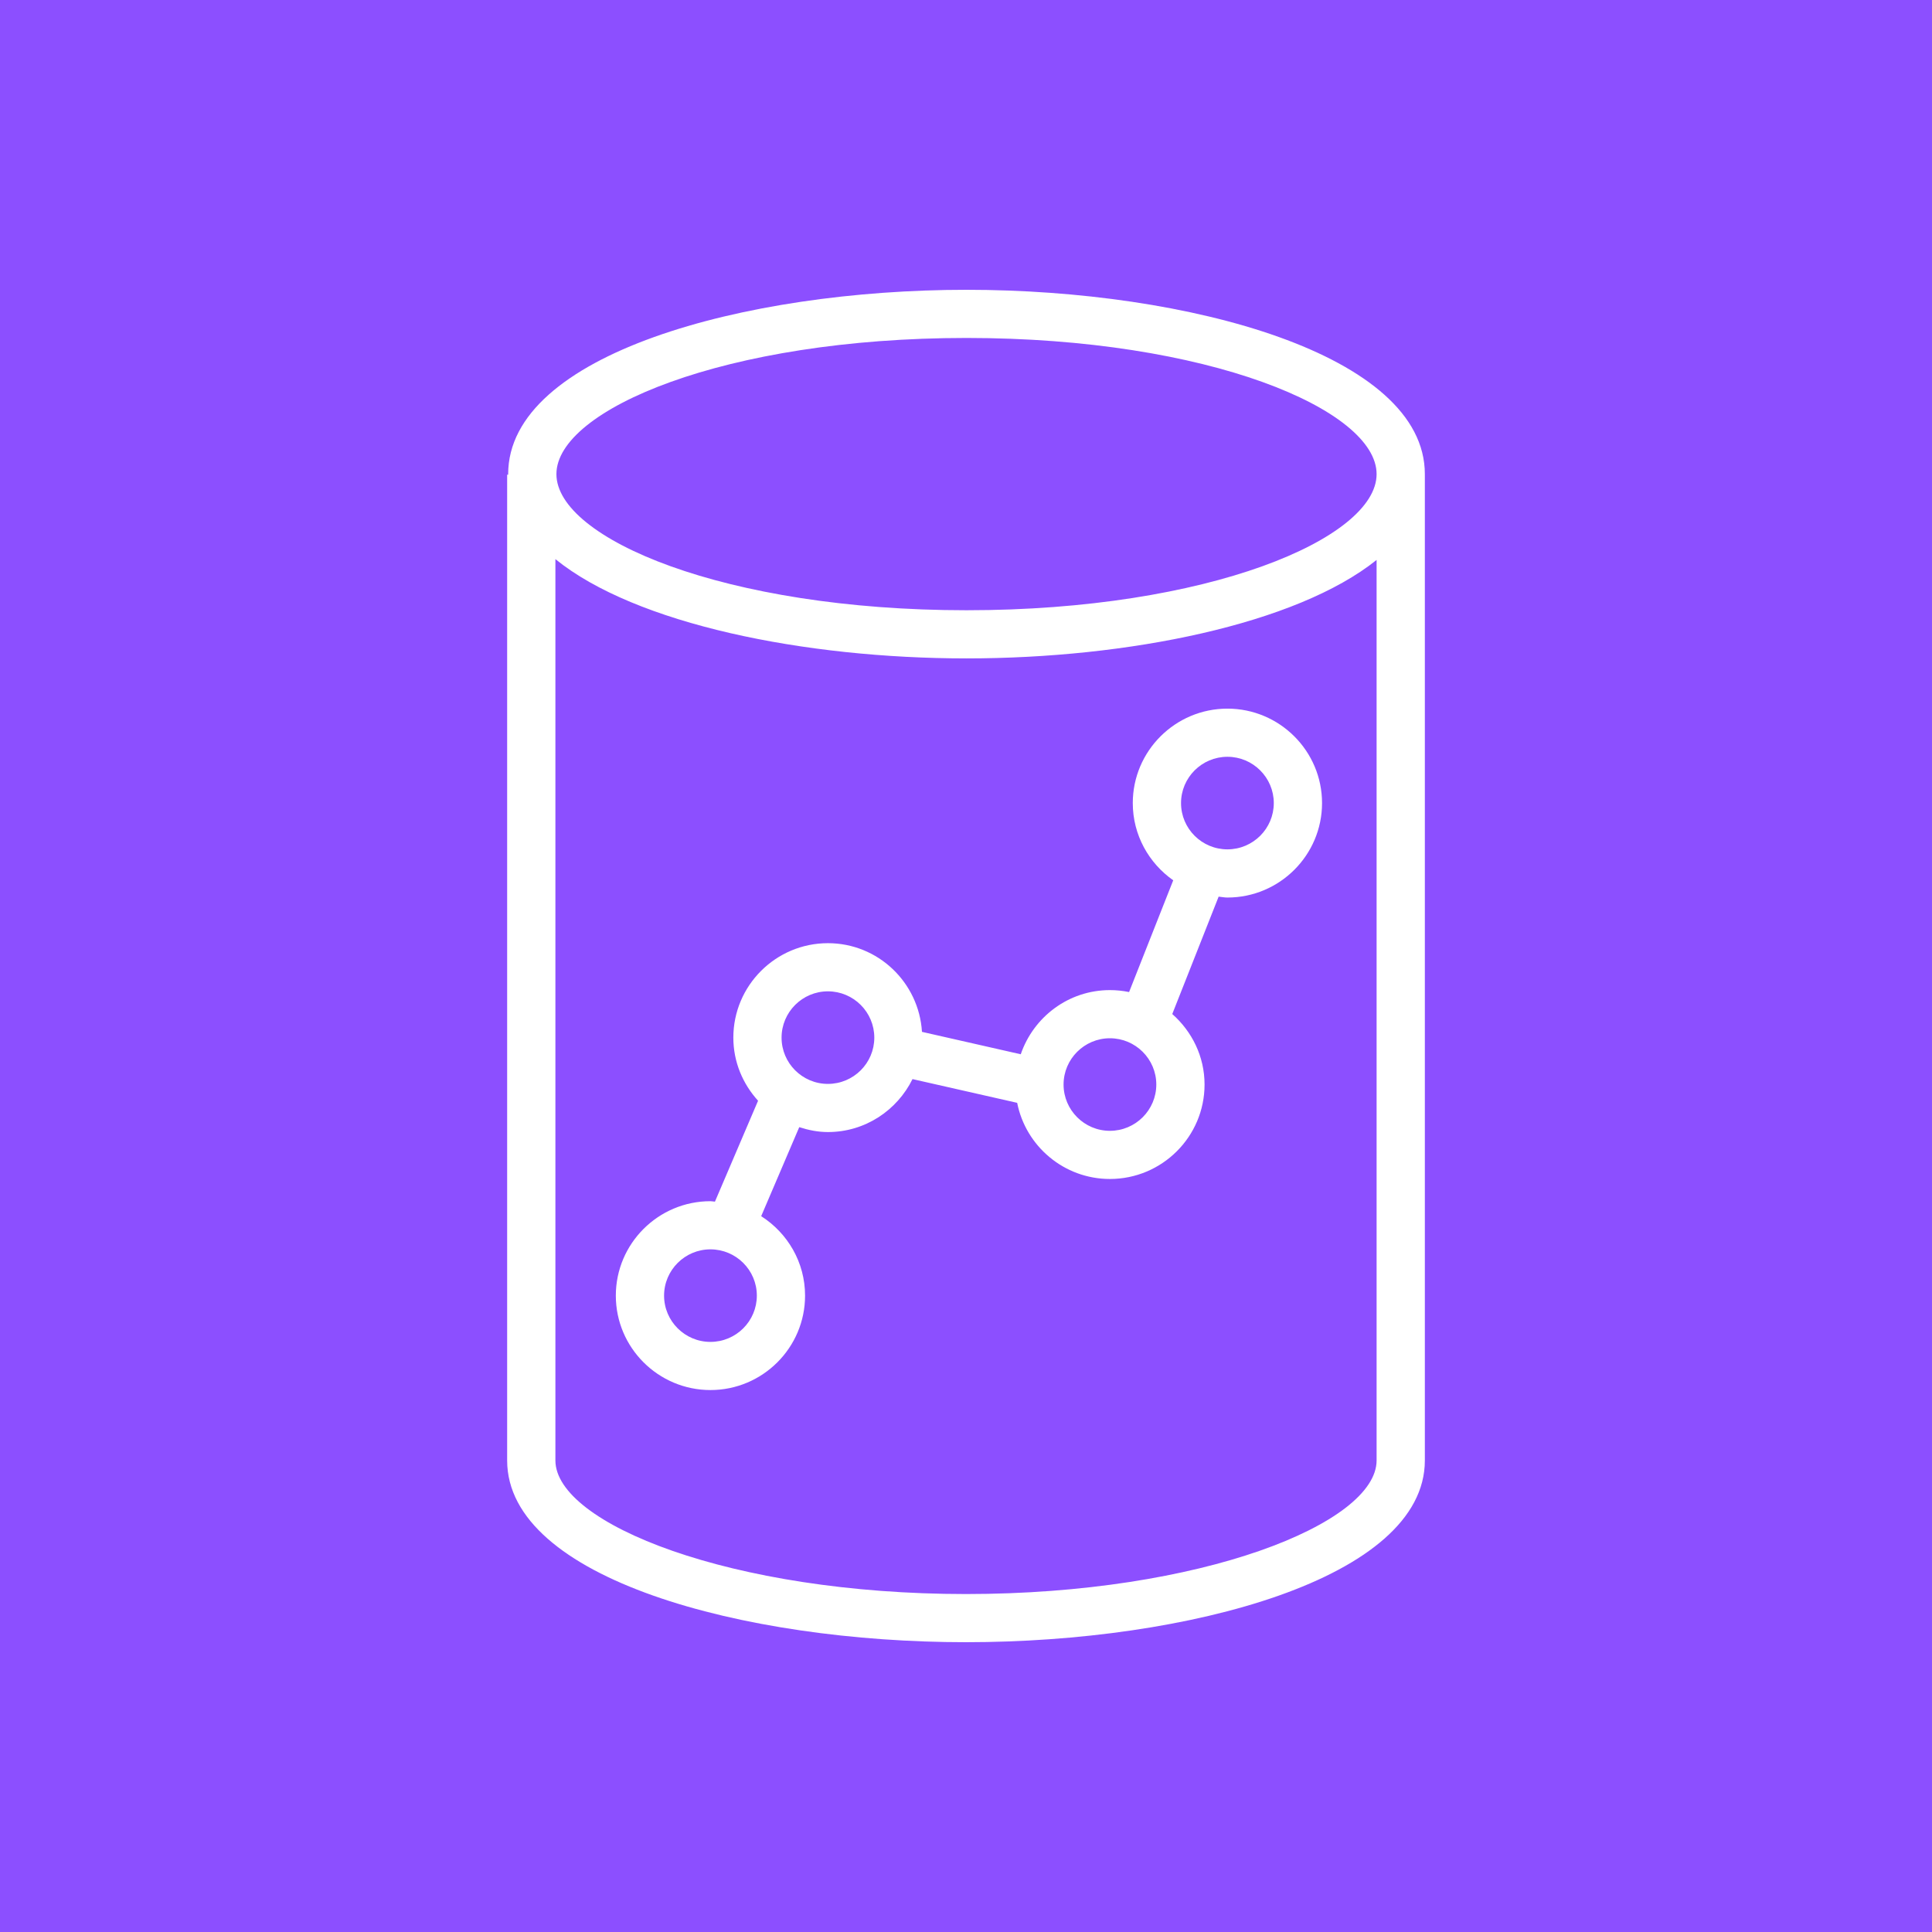
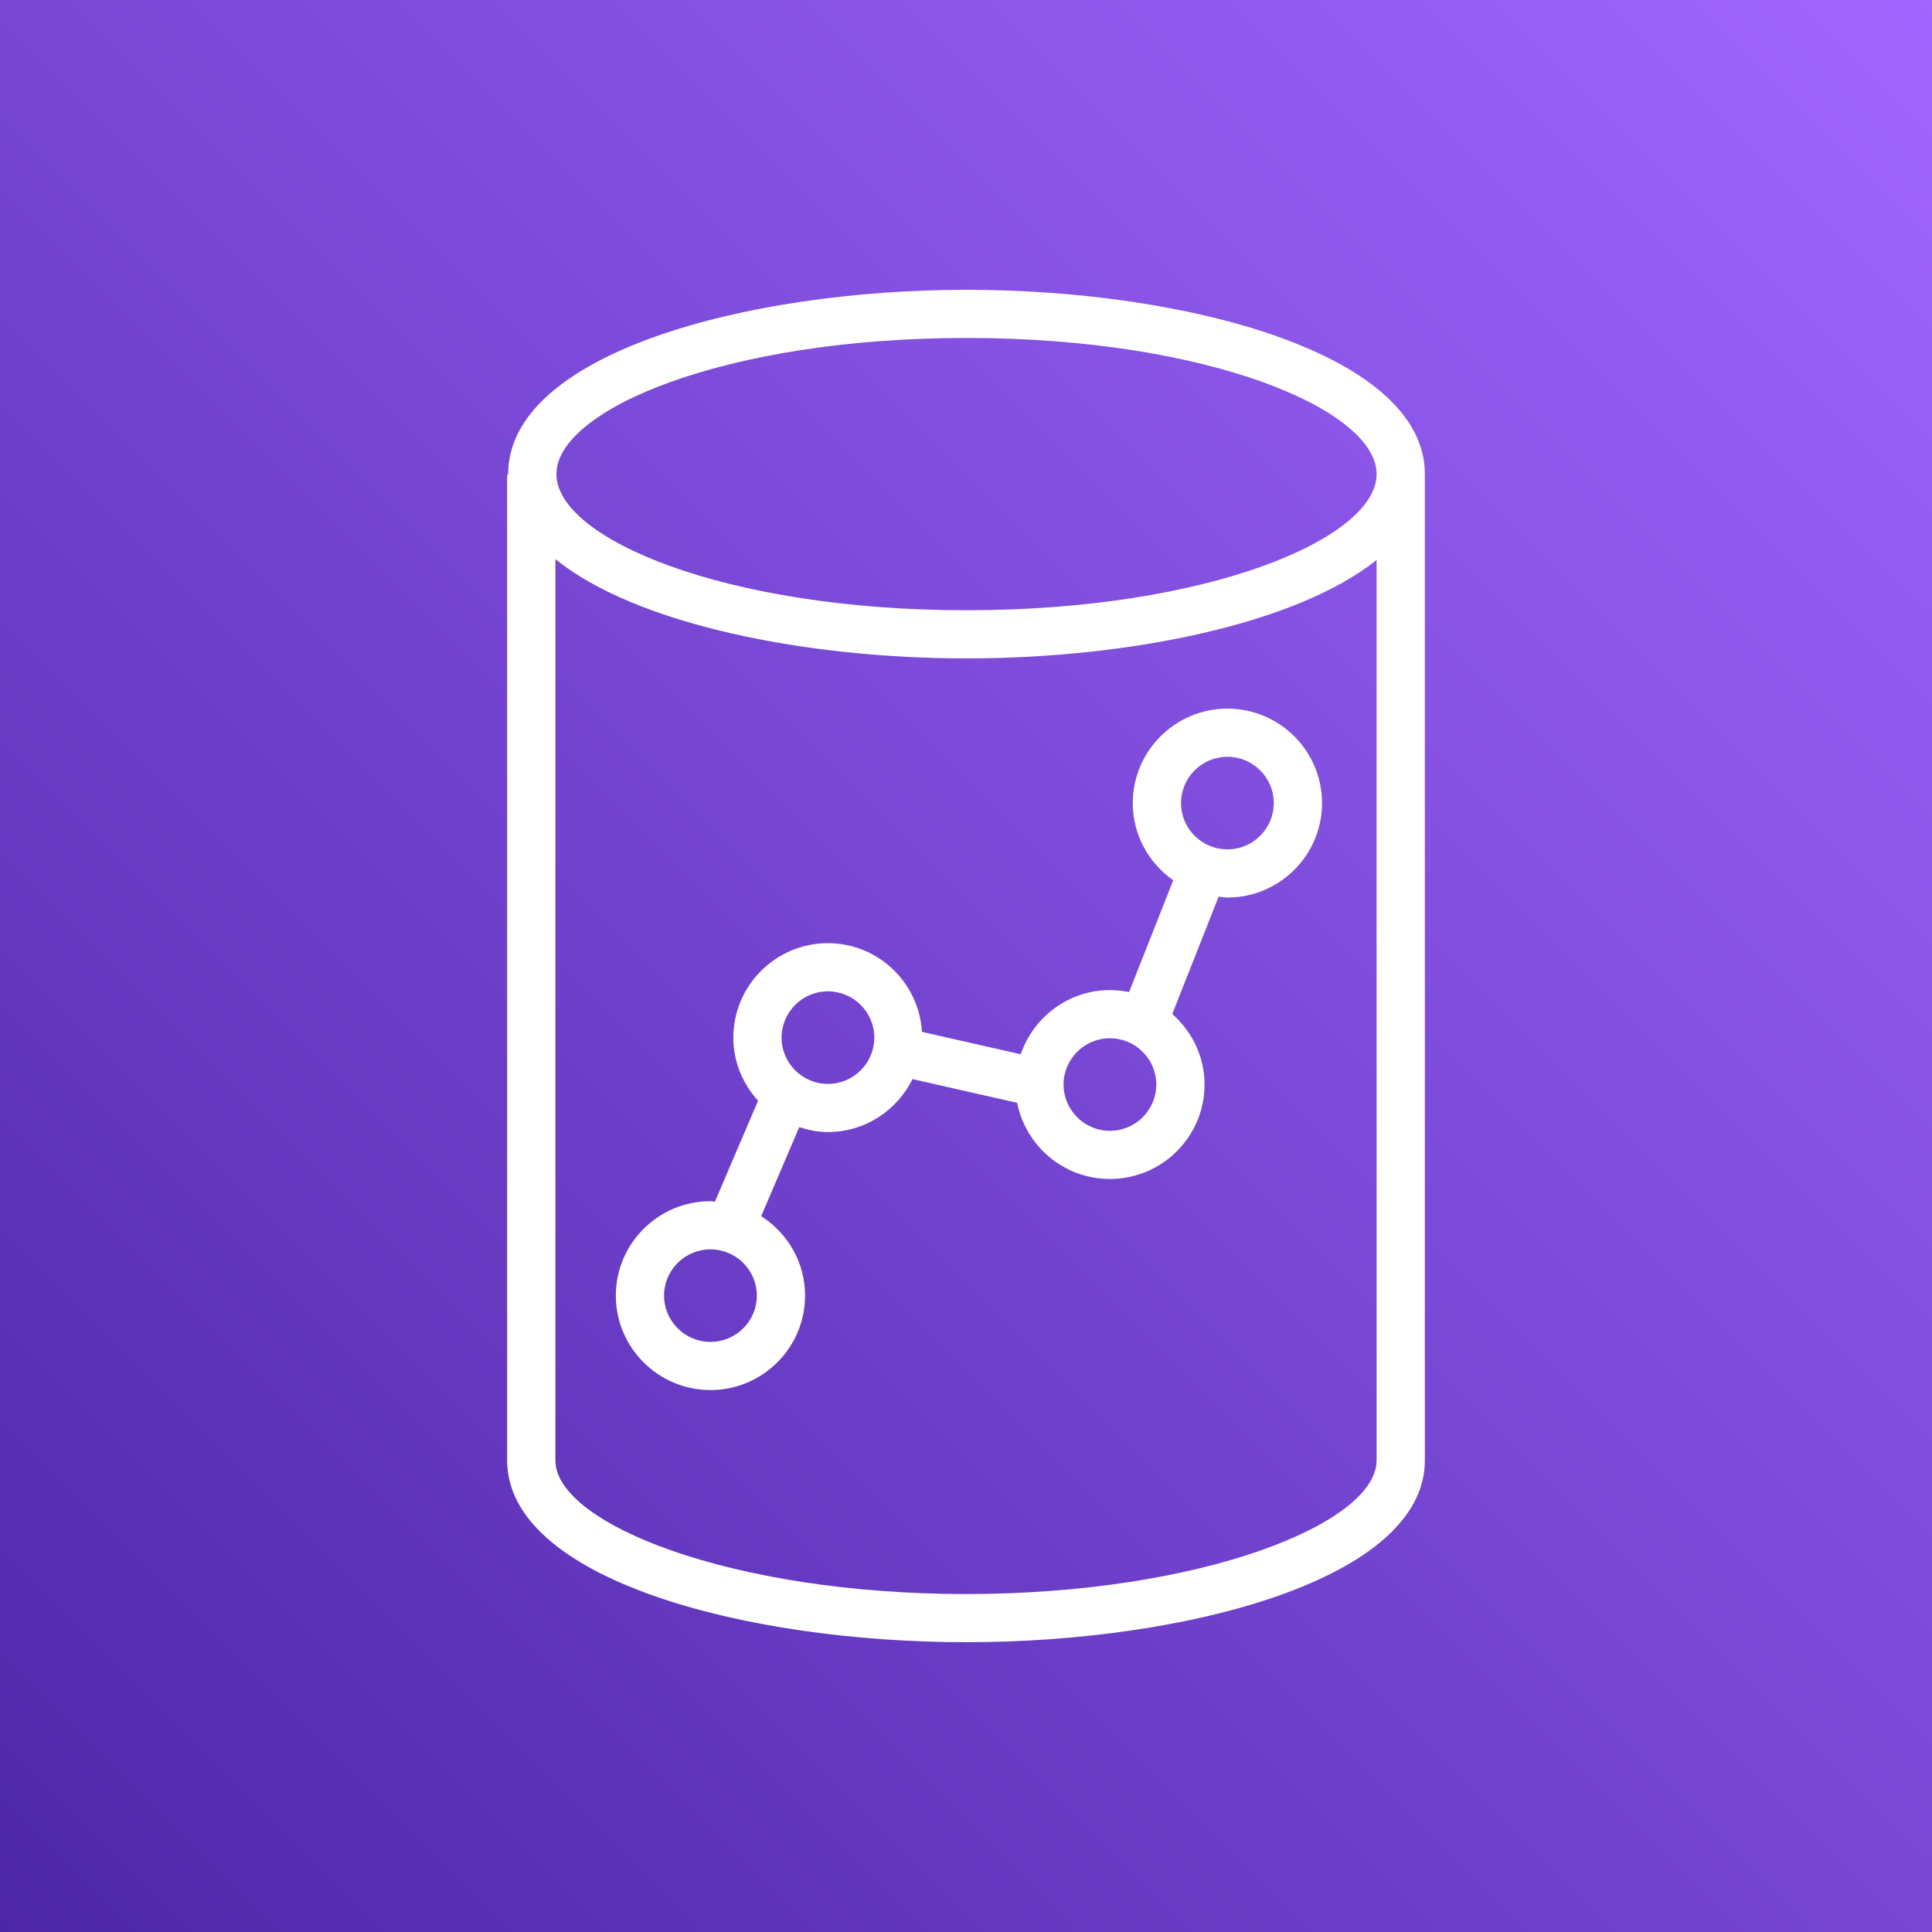
<svg xmlns="http://www.w3.org/2000/svg" width="80px" height="80px" viewBox="0 0 80 80" version="1.1">
-   <g id="Icon-Architecture/64/Arch_Amazon-Redshift_64" stroke="none" stroke-width="1" fill="none" fill-rule="evenodd">
-     <g id="Icon-Architecture-BG/64/Analytics" fill="#8C4FFF">
+   <defs>
+     <linearGradient x1="0%" y1="100%" x2="100%" y2="0%" id="linearGradient-1">
+       <stop stop-color="#4D27A8" offset="0%" />
+       <stop stop-color="#A166FF" offset="100%" />
+     </linearGradient>
+   </defs>
+   <g id="Icon-Architecture/64/Arch_Amazon-Redshiftct_64" stroke="none" stroke-width="1" fill="none" fill-rule="evenodd">
+     <g id="Icon-Architecture-BG/64/Analytics" fill="url(#linearGradient-1)">
      <rect id="Rectangle" x="0" y="0" width="80" height="80" />
    </g>
    <path d="M50.825,35.17 C49.765,35.17 48.904,34.311 48.904,33.254 C48.904,32.197 49.765,31.337 50.825,31.337 C51.884,31.337 52.745,32.197 52.745,33.254 C52.745,34.311 51.884,35.17 50.825,35.17 M45.959,46.825 C44.901,46.825 44.04,45.965 44.04,44.908 C44.04,43.851 44.901,42.992 45.959,42.992 C47.018,42.992 47.88,43.851 47.88,44.908 C47.88,45.965 47.018,46.825 45.959,46.825 M34.282,44.882 C33.224,44.882 32.363,44.023 32.363,42.966 C32.363,41.909 33.224,41.049 34.282,41.049 C35.342,41.049 36.203,41.909 36.203,42.966 C36.203,44.023 35.342,44.882 34.282,44.882 M29.418,55.565 C28.36,55.565 27.498,54.706 27.498,53.649 C27.498,52.592 28.36,51.733 29.418,51.733 C30.478,51.733 31.339,52.592 31.339,53.649 C31.339,54.706 30.478,55.565 29.418,55.565 M50.825,29.343 C48.664,29.343 46.906,31.098 46.906,33.254 C46.906,34.576 47.571,35.742 48.581,36.451 L46.753,41.079 C46.496,41.026 46.23,40.998 45.959,40.998 C44.241,40.998 42.794,42.115 42.267,43.655 L38.177,42.727 C38.05,40.684 36.362,39.055 34.282,39.055 C32.123,39.055 30.366,40.81 30.366,42.966 C30.366,43.974 30.759,44.885 31.39,45.579 L29.604,49.758 C29.541,49.754 29.482,49.739 29.418,49.739 C27.258,49.739 25.5,51.493 25.5,53.649 C25.5,55.805 27.258,57.559 29.418,57.559 C31.578,57.559 33.336,55.805 33.336,53.649 C33.336,52.265 32.609,51.055 31.519,50.359 L33.095,46.673 C33.472,46.794 33.866,46.876 34.282,46.876 C35.824,46.876 37.147,45.976 37.785,44.683 L42.119,45.666 C42.473,47.461 44.06,48.819 45.959,48.819 C48.12,48.819 49.878,47.065 49.878,44.908 C49.878,43.743 49.354,42.707 48.541,41.989 L50.461,37.128 C50.583,37.14 50.7,37.165 50.825,37.165 C52.985,37.165 54.743,35.41 54.743,33.254 C54.743,31.098 52.985,29.343 50.825,29.343 M40,66.006 C30.269,66.006 22.998,63.085 22.998,60.473 L22.998,23.152 C26.308,25.841 33.315,27.263 40.021,27.263 C46.697,27.263 53.674,25.853 57.002,23.186 L57.002,60.473 C57.002,63.085 49.73,66.006 40,66.006 M40.021,13.994 C50.028,13.994 57.002,16.965 57.002,19.632 C57.002,22.298 50.028,25.269 40.021,25.269 C30.013,25.269 23.04,22.298 23.04,19.632 C23.04,16.965 30.013,13.994 40.021,13.994 M59,19.632 C59,14.675 49.222,12 40.021,12 C30.82,12 21.042,14.675 21.042,19.632 C21.042,19.64 21.044,19.649 21.044,19.657 L21,19.657 L21,60.473 C21,65.362 30.789,68 40,68 C49.211,68 59,65.362 59,60.473 L59,19.657 L58.998,19.657 C58.998,19.649 59,19.64 59,19.632" id="Amazon-Redshift_Icon_64_Squid" fill="#FFFFFF" />
  </g>
</svg>
